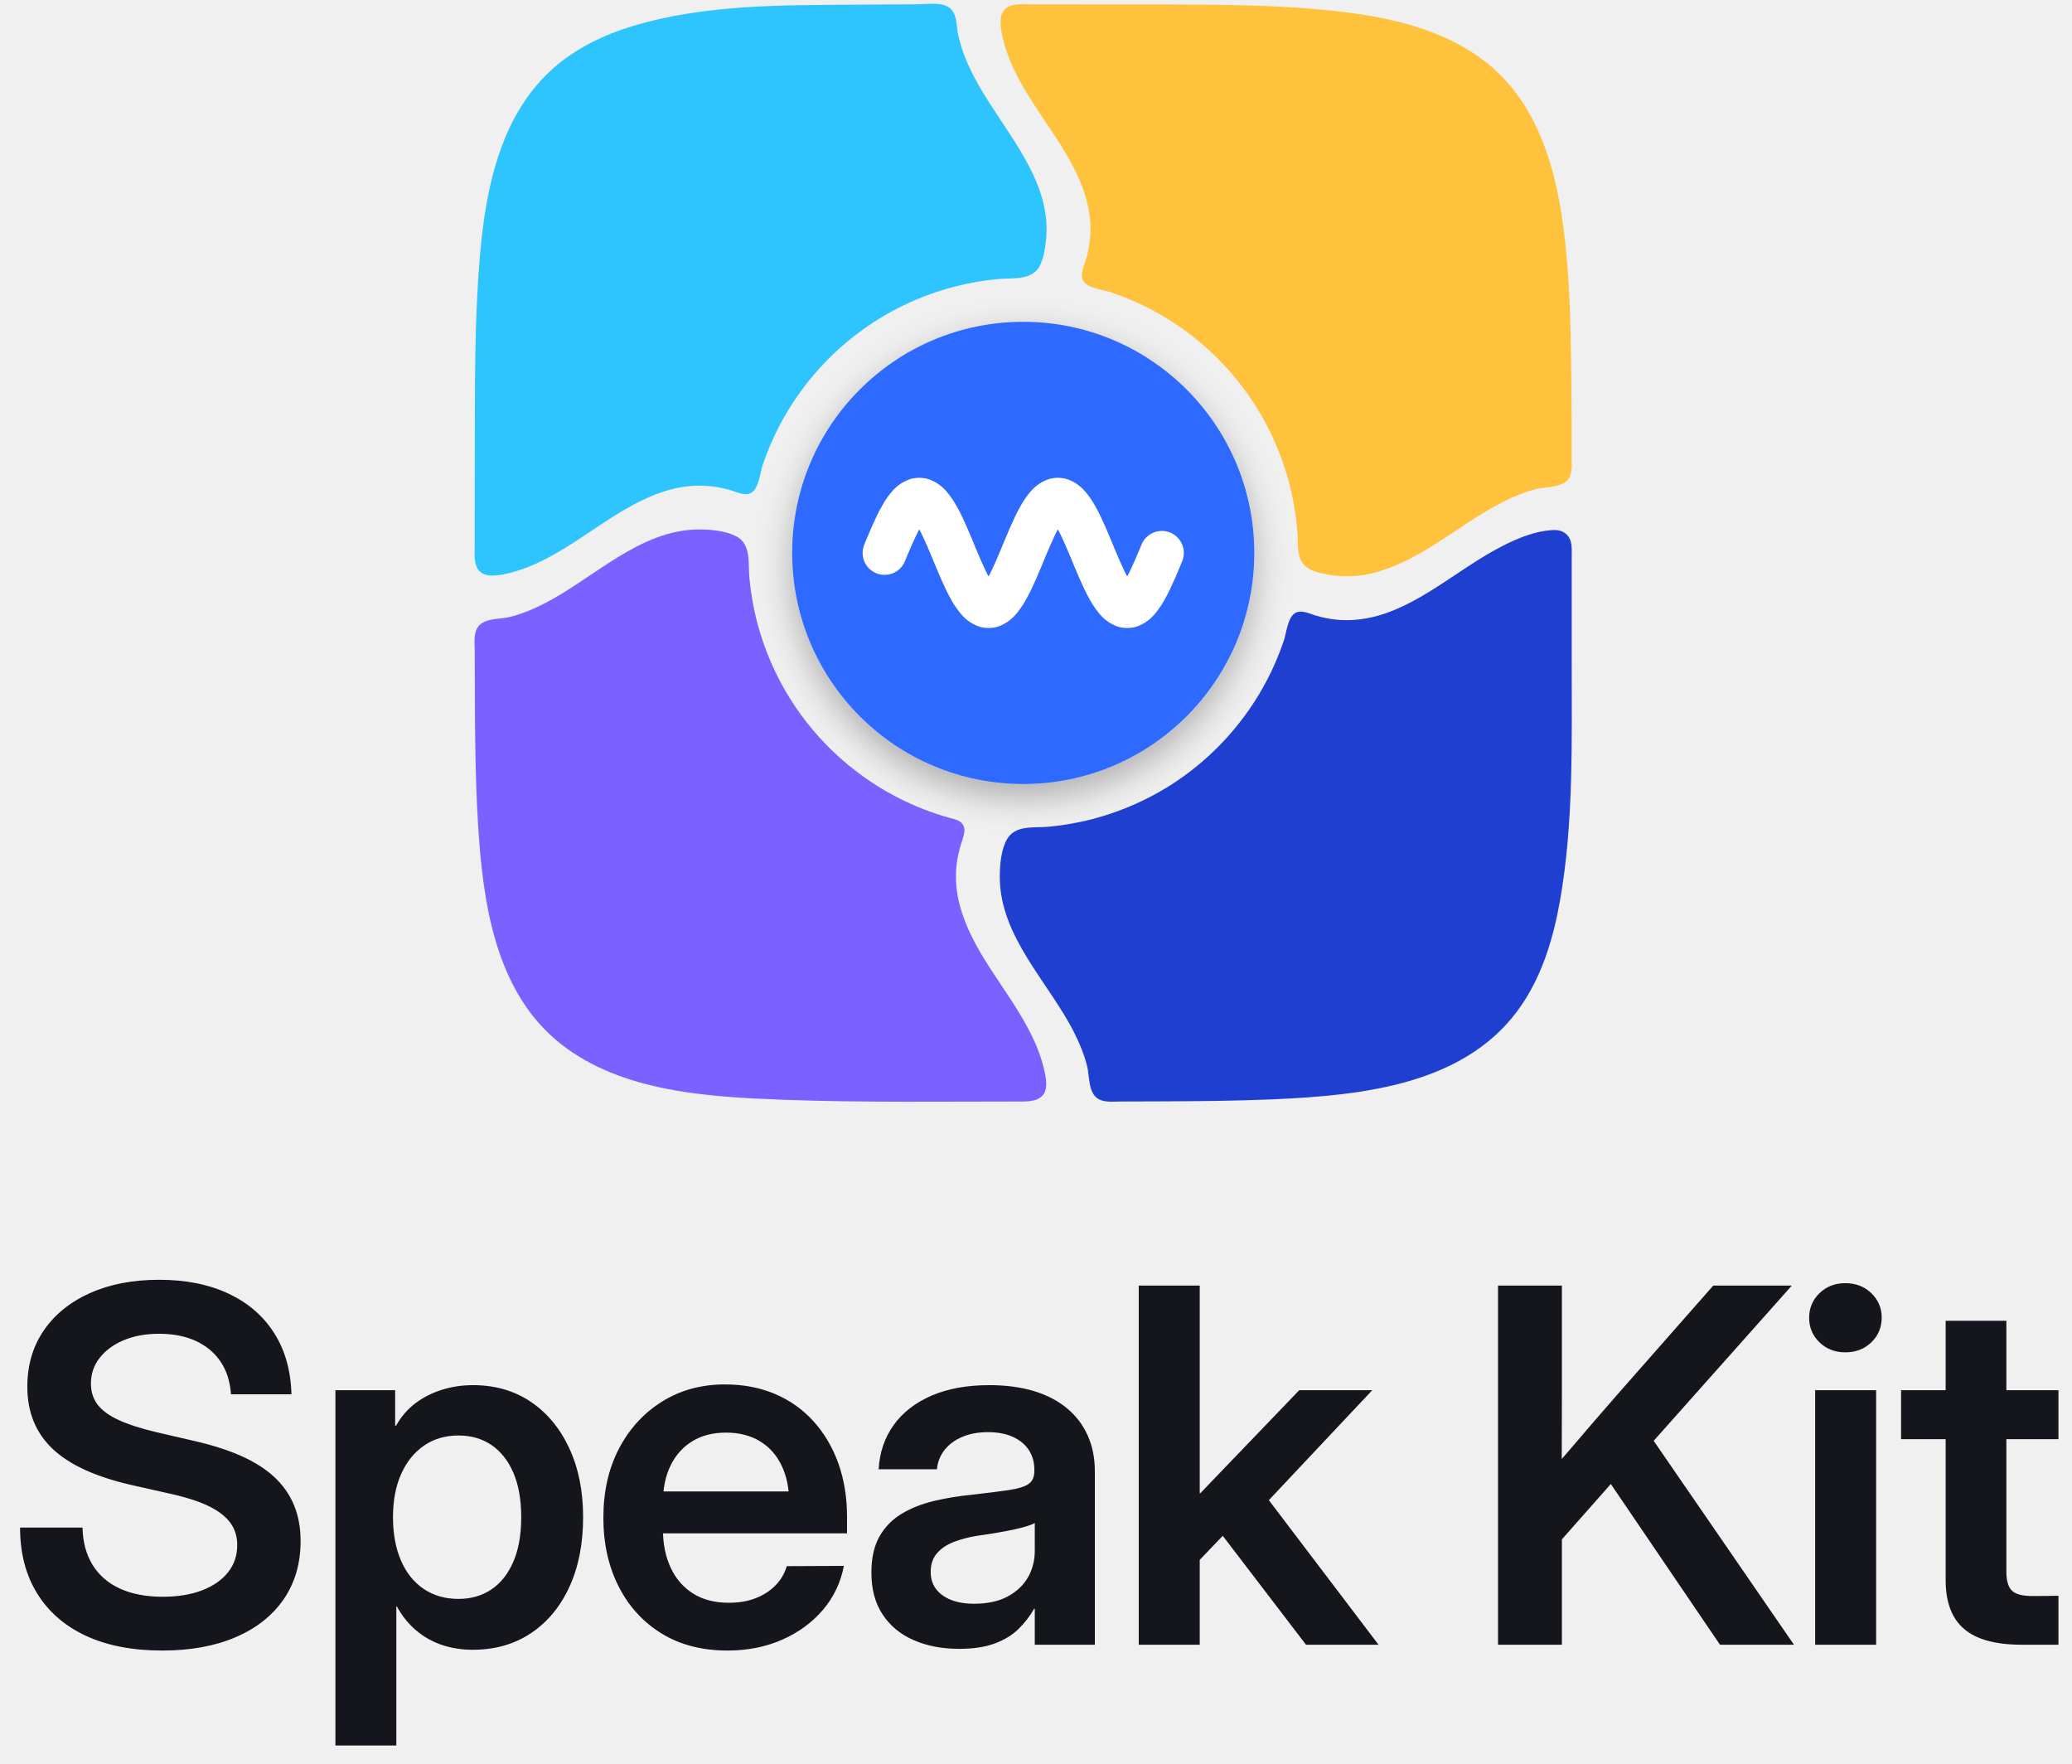
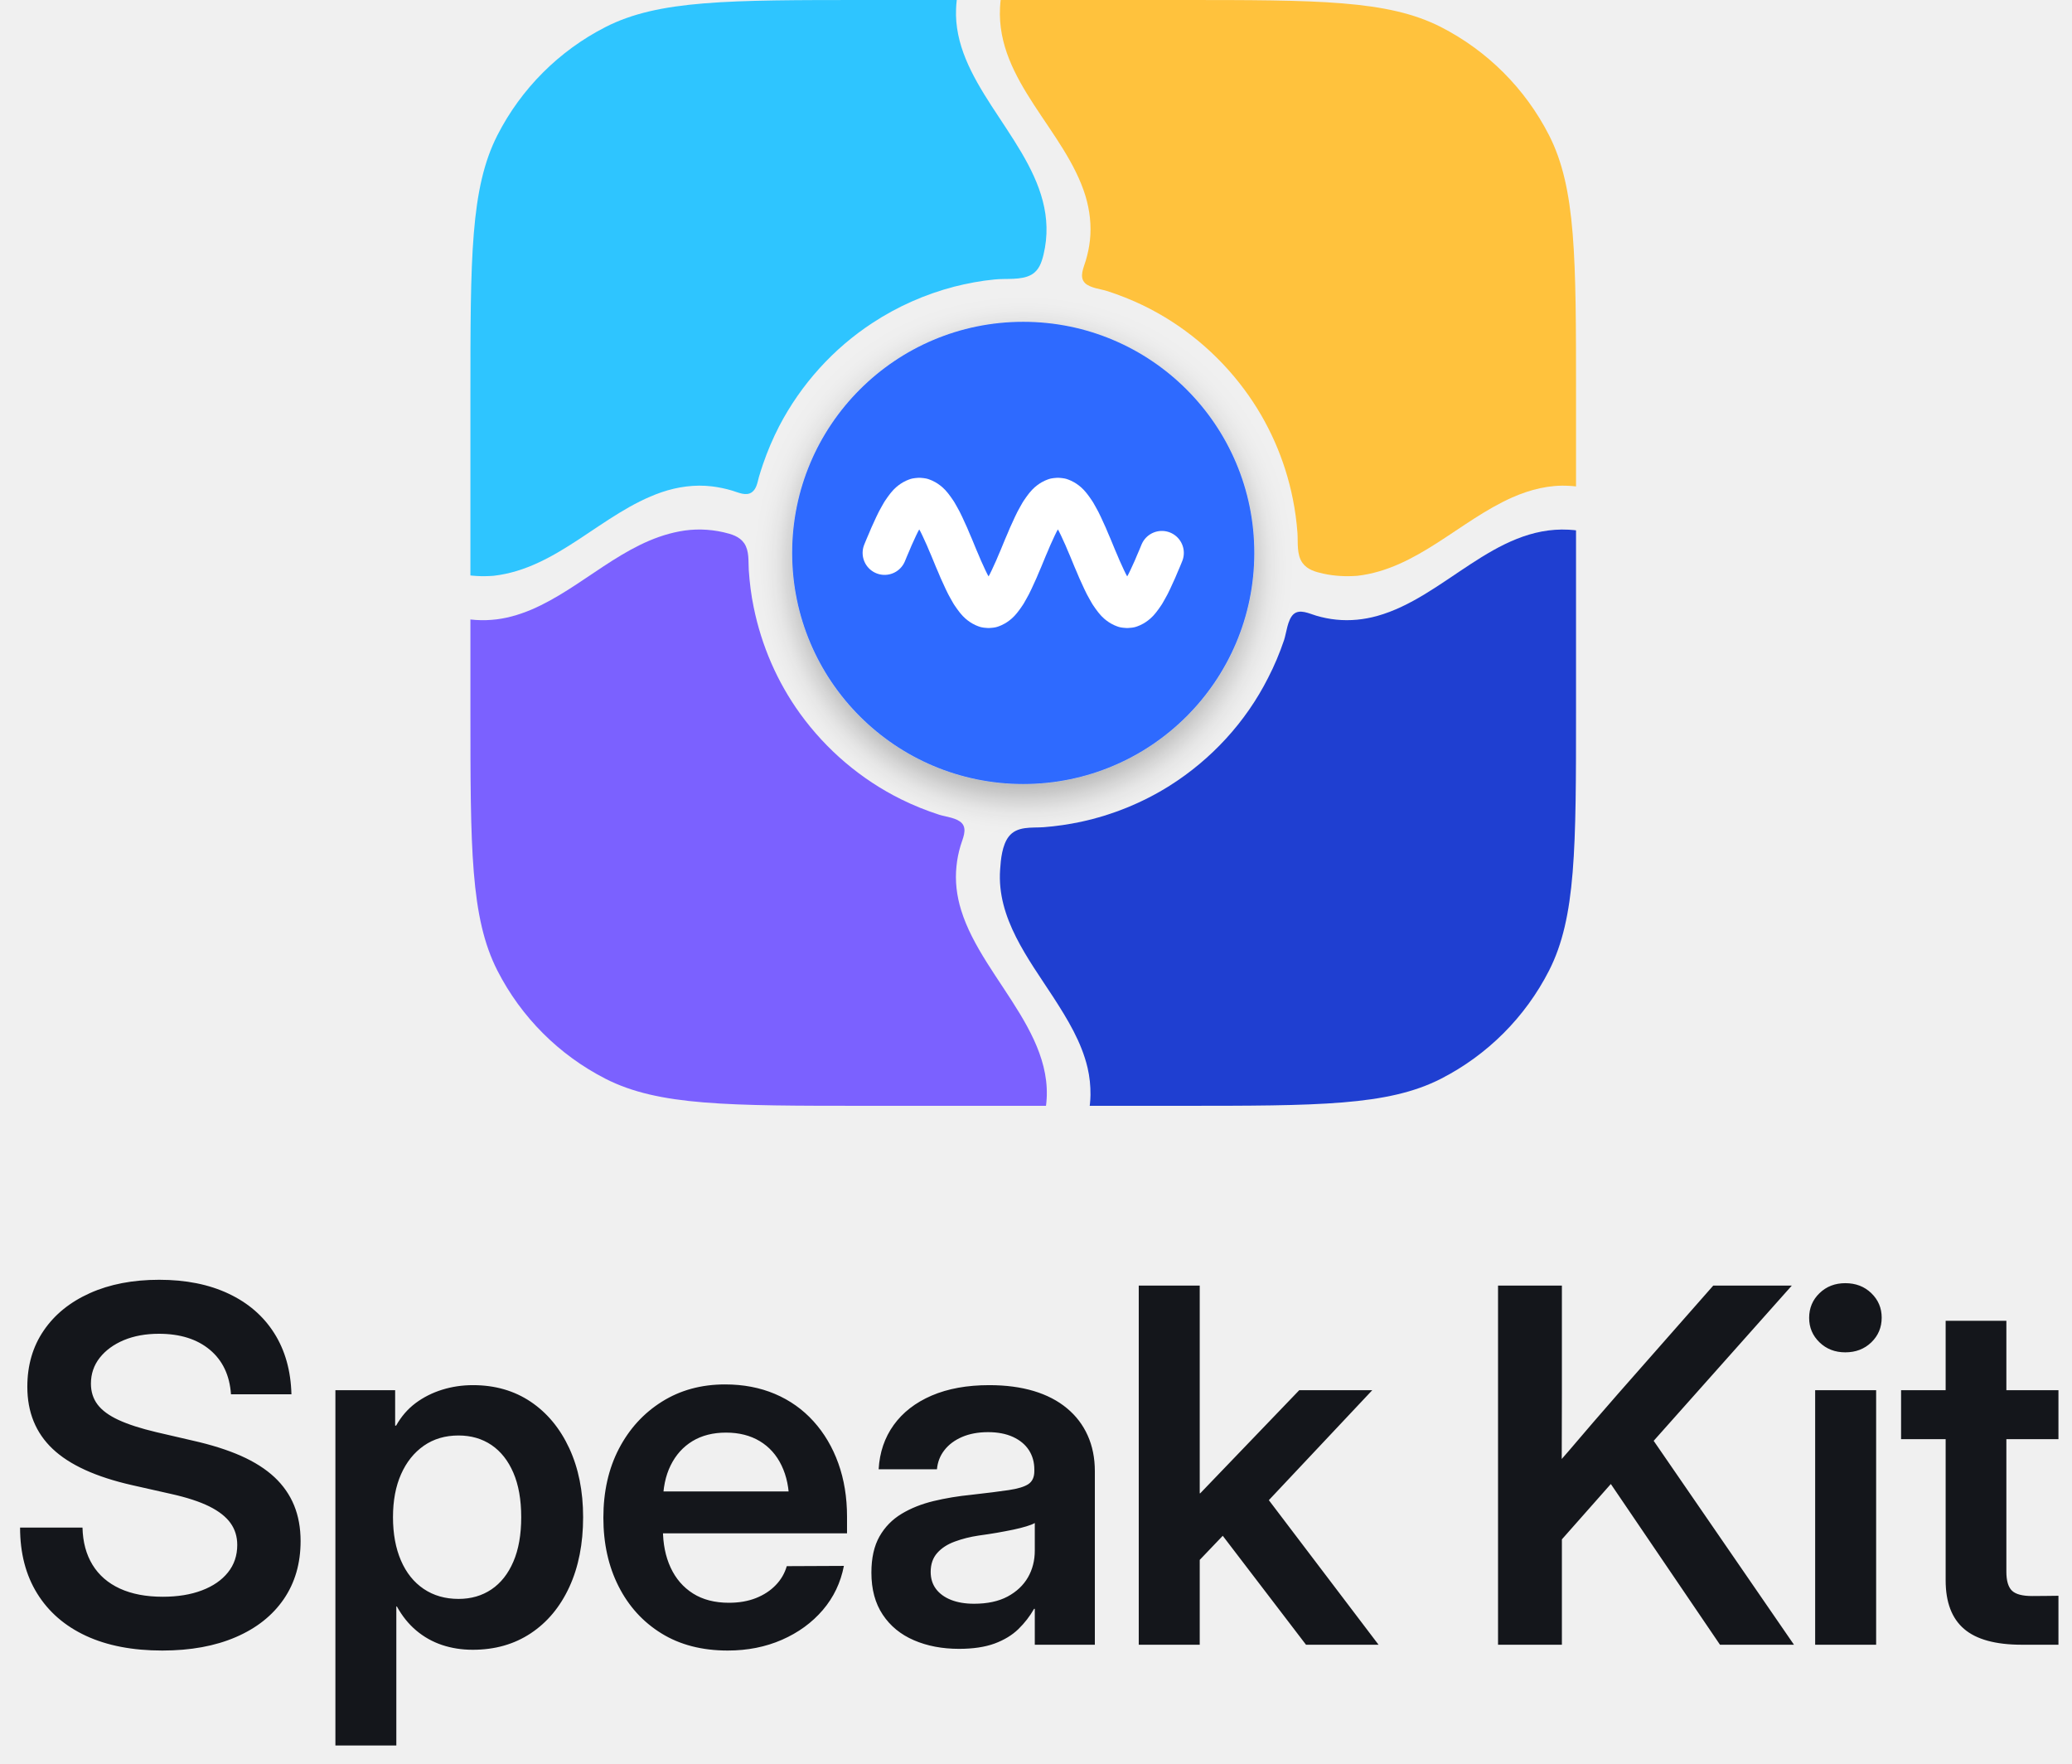
<svg xmlns="http://www.w3.org/2000/svg" width="403" height="343" viewBox="0 0 402.03 343">
  <g transform="translate(91.01 0) scale(0.21)">
    <defs>
+       <clipPath id="sq">
+         <path d="M657 0C785.5 0 849.7 0 898.8 25C941.9 47 977 82.1 999 125.2C1024 174.3 1024 238.5 1024 367L1024 657C1024 785.5 1024 849.7 999 898.8C977 941.9 941.9 977 898.8 999C849.7 1024 785.5 1024 657 1024L367 1024C238.5 1024 174.3 1024 125.2 999C82.1 977 47 941.9 25 898.8C0 849.7 0 785.5 0 657L0 367C0 238.5 0 174.3 25 125.2C47 82.1 82.1 47 125.2 25C174.3 0 238.5 0 367 0Z" />
+       </clipPath>
      <filter id="hub-sh" x="-30%" y="-30%" width="160%" height="170%">
        <feDropShadow dx="0" dy="12" stdDeviation="16" flood-color="#06070A" flood-opacity="0.28" />
      </filter>
    </defs>
-     <path d="M30 532C86.2 520.8 125.1 473 178.6 455.3C192.9 450.6 208 448.6 223 450.3C229 451 234.8 452.2 240.6 453.8C246.6 455.6 254.9 460 260.8 455.9C267.2 451.3 268.2 438.1 270.5 431.1C274.7 418.7 279.8 406.7 285.7 395.2C306 356 336.4 322.4 373.4 298.4C396.9 283.1 422.9 271.8 450.1 265C462.7 261.8 475.6 259.6 488.6 258.4C502.7 257.1 521.5 260.4 528.2 244.4C531.3 237.2 532.5 228.7 533.2 221C537.3 177.6 510.4 140.5 487.8 106.2C476.3 88.7 464.8 70.8 457.4 51.1C454.9 44.6 452.9 37.8 451.5 31C449.9 22.7 450.8 11.5 442.6 6.5C434.7 1.7 421.8 4 413 4C395 4.1 377 4.1 359 4.3C289.9 4.8 217.2 3.9 150.4 24.1C123.6 32.2 97.9 44.5 76.8 63.2C56.4 81.2 41.5 104.3 31.4 129.4C15.7 168.4 10.5 211.1 7.6 252.7C4.4 298.6 4.2 344.7 4.1 390.7C4 419.8 4 448.8 4 477.8C4 486.8 4 495.8 4 504.8C4 510.7 3.3 517.1 5 522.7C8.5 534.6 20.1 533.7 30 532Z" fill="#2EC5FF" />
-     <path d="M830 532C877.9 522.4 914 486.1 956.5 464.7C966.3 459.7 976.6 455.5 987.2 452.8C996.6 450.5 1011.9 451.9 1017.6 442.5C1020.2 438.1 1020 432.9 1020 428C1020 421.9 1020 415.9 1020 409.9C1019.9 388.9 1019.9 367.9 1019.6 346.9C1019.1 300.9 1018.2 254.7 1012.1 209.1C1005 156 989.3 100.9 948.1 64C907.3 27.4 851 15.5 798.1 9.9C746.4 4.4 694.1 4.3 642.2 4.1C611.2 4 580.2 4 549.1 4C539.1 4 529.1 4 519.1 4C513.3 4 506.9 3.3 501.2 5C489.5 8.6 490.2 20.2 492 30.1C500.3 74.8 533.8 109.9 555.2 148.6C566.3 168.7 574.8 190.7 574.3 214.1C574.1 222.1 572.9 230 570.9 237.8C569.2 244.4 563.5 254.4 568.2 260.8C572.8 267.2 586 268.2 593 270.6C605.3 274.7 617.3 279.8 628.9 285.8C668.1 306 701.7 336.5 725.7 373.5C743.1 400.3 755.4 430.5 761.7 461.9C763.8 472.7 765.3 483.6 766.1 494.6C766.7 504.2 765.1 515.6 772.3 523.2C777.2 528.5 784.5 530 791.2 531.5C804.1 534.2 817.1 534.2 830 532Z" fill="#FFC23D" />
-     <path d="M512 1020C521 1020 531.2 1018.3 533 1007.7C534.1 1001.1 532.1 993.4 530.5 987C527 973.4 521.1 960.5 514.3 948.3C494.2 911.9 464.2 879.4 453.3 838.5C449.9 825.9 448.8 812.8 450.4 799.8C451.2 793.9 452.5 788 454.2 782.3C456 776.2 460.2 767.9 455.1 762.3C452.4 759.3 448 758.5 444.3 757.5C439.5 756.2 434.7 754.7 430 753.1C417.6 748.9 405.7 743.8 394.1 737.7C351.5 715.5 315.5 681 291.5 639.4C278.5 616.8 268.9 592.3 263.3 566.9C261 556.1 259.3 545.2 258.3 534.3C257.2 521.1 260.1 503.7 246 496.5C235.8 491.4 222.1 490.2 210.8 490.3C156.5 491 114.8 535 69.2 558.5C58.5 564 47.4 568.7 35.7 571.5C27 573.5 13.7 572.3 7.5 579.9C2.5 586.1 4 595.8 4 603.2C4 614.2 4 625.2 4.1 636.2C4.2 678.2 4.5 720.3 7 762.2C11.4 834.9 22.5 918.3 83.6 966.6C140.4 1011.4 220.5 1015.8 289.9 1018.4C363.8 1021.1 438 1020 512 1020Z" fill="#7B61FF" />
-     <path d="M743.2 1018C826.1 1014.3 924.7 1004.8 974.7 929C993.6 900.5 1003.3 867.1 1009.2 833.7C1022 761 1019.9 685.7 1020 612.1C1020 588.1 1020 564.1 1020 540C1020 532 1020 524 1020 516C1020 511.1 1020.4 505.9 1019 501.1C1016.6 493.6 1010.3 490.4 1002.8 490.8C983 491.9 963.5 501.1 946.6 510.6C913.6 529.2 884.1 555 848.1 567.8C832.9 573.1 816.9 575.5 800.9 573.7C794.9 573 789 571.8 783.2 570.1C777.3 568.4 769 563.9 763.1 568.2C756.8 572.9 755.8 586 753.4 593.1C749.3 605.4 744.2 617.4 738.2 629C718.4 667.2 688.9 700.2 653 724.1C628 740.7 600 752.8 570.8 759.8C559.1 762.5 547.2 764.5 535.3 765.6C522.2 766.8 504.7 763.7 497 777.1C491.4 786.9 490.3 801.1 490.3 812.2C490.4 867.6 535.9 909.9 559.4 956.6C564.3 966.4 568.5 976.6 571.2 987.3C573.5 996.7 572.1 1012 581.5 1017.6C587.5 1021.1 595.5 1020 602.1 1020C613.1 1020 624.1 1020 635.2 1019.9C671.2 1019.8 707.2 1019.5 743.2 1018Z" fill="#1F3FD1" />
+     <g clip-path="url(#sq)">
+       <path d="M21.4 533.2C81.1 526.4 121.9 474.9 176.8 455.9C192 450.7 207.9 448.5 223.8 450.4C230.1 451.2 236.4 452.5 242.4 454.3C248.1 456 255.3 459.7 260.7 455.8C265.1 452.6 265.9 446.5 267.2 441.7C268.4 437.6 269.7 433.6 271.1 429.5C275.2 417.6 280.2 405.8 286 394.6C306.1 356 336.1 322.7 372.6 298.9C395.6 283.8 421.2 272.5 447.9 265.5C460.2 262.4 472.7 260 485.4 258.8C496 257.6 510.2 259.8 519.7 254.3C526.6 250.3 529 243.1 530.8 235.8C547.7 165.3 483.2 114.2 458.8 54.7C452.7 39.9 449.1 24.2 449.8 8.2C450 2.9 450.6 -2.4 451.7 -7.6C452 -9.5 454.2 -14.8 453.2 -16.7C451.6 -19.9 438 -18 434.9 -18C422.2 -18 409.5 -18 396.8 -18C347 -18 297.1 -18 247.3 -18C186.9 -18 126.5 -18 66.1 -18C47 -18 27.9 -18 8.8 -18C3.5 -18 -1.8 -18 -7.1 -18C-9.5 -18 -14.5 -18.8 -16.6 -18C-20 -16.6 -18 -0.4 -18 2.9C-18 17.7 -18 32.6 -18 47.4C-18 106.8 -18 166.1 -18 225.5C-18 294.4 -18 363.3 -18 432.2C-18 453.4 -18 474.6 -18 495.8C-18 503.2 -18 510.6 -18 518C-18 520.7 -18.8 525.1 -18 527.6C-17 530.4 -12.5 530.7 -10.2 531.2C0.3 533.5 10.8 534 21.4 533.2Z" fill="#2EC5FF" />
+       <path d="M821.5 533.2C876.6 526.8 916.2 482.2 965 460.6C981.6 453.3 999.4 448.8 1017.5 449.9C1021.8 450.1 1026 450.6 1030.1 451.4C1032.6 451.8 1040.3 455.2 1042 452.2C1043.1 450.4 1042 448 1042 445.9C1042 440.6 1042 435.3 1042 430C1042 411.9 1042 393.9 1042 375.9C1042 316.5 1042 257.2 1042 197.8C1042 145.9 1042 93.9 1042 42C1042 27.2 1042 12.3 1042 -2.5C1042 -5 1043.5 -16.5 1041.6 -18C1040 -19.3 1037.3 -18 1035.2 -18C1028.9 -18 1022.5 -18 1016.1 -18C996 -18 975.9 -18 955.7 -18C883.6 -18 811.6 -18 739.5 -18C681.2 -18 622.9 -18 564.6 -18C548.7 -18 532.8 -18 516.9 -18C511.6 -18 506.3 -18 501 -18C500.6 -18 495.5 -18.1 494.9 -17.6C494.6 -17.4 493.2 -11.9 493.1 -11.5C491.6 -5.3 490.8 1 490.5 7.3C487.2 74.9 551.2 120.9 569.7 181.6C573.6 194.7 575.3 208.6 573.8 222.4C573.1 228.8 571.8 235 570 241.1C568.2 247.4 563.5 256.4 569.2 262.1C574 266.8 583.9 267.6 590 269.6C601.1 273.2 612 277.5 622.6 282.6C659.8 300.5 692.4 327.7 717 361C739.1 390.8 754.4 425.5 761.7 462C763.8 472.4 765.2 482.9 766 493.5C766.6 502.5 765.1 513.4 770.6 521.2C775.2 527.6 782.7 529.6 789.9 531.2C800.4 533.5 810.9 534 821.5 533.2Z" fill="#FFC23D" />
+       <path d="M529 1042C554.1 965.2 475 909.6 454.5 842.8C450.4 829.6 448.7 815.8 450.2 802C450.8 795.7 452.1 789.4 453.9 783.3C455.7 777 460.5 768 455.1 762.2C450.4 757.3 440.5 756.4 434.3 754.5C422.2 750.6 410.3 745.8 399 740.2C361.9 721.9 329.6 694.4 305.3 660.8C284.2 631.6 269.6 597.8 262.4 562.5C260 551 258.6 539.5 257.8 527.8C257.3 519.6 258.4 510.3 253.6 503.1C249.1 496.6 241.7 494.6 234.5 492.9C220.9 489.8 207 489.5 193.5 492.1C141.6 501.9 103.8 544.4 56.3 564.6C44.6 569.5 32.2 573.1 19.5 574C13.3 574.5 6.8 574.4 0.5 573.7C-2.5 573.3 -16.1 568.8 -18 571.4C-18 571.4 -18 577.7 -18 577.7C-18 582 -18 586.2 -18 590.4C-18 607.4 -18 624.4 -18 641.3C-18 699.6 -18 757.9 -18 816.2C-18 870.3 -18 924.3 -18 978.4C-18 993.2 -18 1008.1 -18 1022.9C-18 1027.2 -18 1031.4 -18 1035.6C-18 1037.8 -19.5 1040.5 -18 1042C-16.7 1043.3 -7.2 1042 -5.3 1042C4.3 1042 13.8 1042 23.3 1042C60.4 1042 97.5 1042 134.6 1042C266.1 1042 397.5 1042 529 1042Z" fill="#7B61FF" />
+       <path d="M1042 1042C1042 912.7 1042 783.4 1042 654C1042 615.9 1042 577.7 1042 539.6C1042 529 1042 518.4 1042 507.8C1042 505.3 1043.4 496.9 1042 495C1041.8 494.7 1036.2 493.3 1035.9 493.2C1029.7 491.8 1023.5 490.8 1017.1 490.5C948.3 486.9 902.2 553 839.8 570.4C827.5 573.8 814.7 575.1 802 573.8C795.7 573.2 789.4 571.9 783.3 570.1C777 568.3 768 563.5 762.2 568.9C756.8 574 755.8 585.9 753.6 592.7C749.5 604.8 744.6 616.5 738.7 627.9C718.1 668.6 686.3 703.2 647.6 727.6C622.5 743.4 594.6 754.7 565.5 761C554.2 763.4 542.6 765.1 531 766C519.8 766.8 506.2 764.7 498.5 774.8C492.5 782.7 491.2 795.7 490.6 805.3C487.4 850 516.7 887.8 539.8 923.3C552.9 943.6 566 964.9 571.6 988.8C573.5 997 574.4 1005.4 574.3 1014C574.2 1019.3 573.7 1024.5 572.7 1029.8C572.3 1032 568.9 1040.2 571.4 1042C572.6 1043 579.2 1042 580.9 1042C590.4 1042 600 1042 609.5 1042C642.4 1042 675.2 1042 708.1 1042C819.4 1042 930.7 1042 1042 1042Z" fill="#1F3FD1" />
+     </g>
    <path d="M298 512a214 214 0 1 0 428 0a214 214 0 1 0 -428 0Z" fill="#2F6BFF" filter="url(#hub-sh)" />
    <path d="M383.6 512L385.7 506.9L387.9 501.8L390 496.8L392.2 492L394.3 487.4L396.4 483.1L398.6 479.1L400.7 475.4L402.9 472.2L405 469.4L407.1 467L409.3 465.2L411.4 463.9L413.6 463L415.7 462.8L417.8 463L420 463.9L422.1 465.2L424.3 467L426.4 469.4L428.5 472.2L430.7 475.4L432.8 479.1L435 483.1L437.1 487.4L439.2 492L441.4 496.8L443.5 501.8L445.7 506.9L447.8 512L449.9 517.1L452.1 522.2L454.2 527.2L456.4 532L458.5 536.6L460.6 540.9L462.8 544.9L464.9 548.6L467.1 551.8L469.2 554.6L471.3 557L473.5 558.8L475.6 560.1L477.8 561L479.9 561.2L482 561L484.2 560.1L486.3 558.8L488.5 557L490.6 554.6L492.7 551.8L494.9 548.6L497 544.9L499.2 540.9L501.3 536.6L503.4 532L505.6 527.2L507.7 522.2L509.9 517.1L512 512L514.1 506.9L516.3 501.8L518.4 496.8L520.6 492L522.7 487.4L524.8 483.1L527 479.1L529.1 475.4L531.3 472.2L533.4 469.4L535.5 467L537.7 465.2L539.8 463.9L542 463L544.1 462.8L546.2 463L548.4 463.9L550.5 465.2L552.7 467L554.8 469.4L556.9 472.2L559.1 475.4L561.2 479.1L563.4 483.1L565.5 487.4L567.6 492L569.8 496.8L571.9 501.8L574.1 506.9L576.2 512L578.3 517.1L580.5 522.2L582.6 527.2L584.8 532L586.9 536.6L589 540.9L591.2 544.9L593.3 548.6L595.5 551.8L597.6 554.6L599.7 557L601.9 558.8L604 560.1L606.2 561L608.3 561.2L610.4 561L612.6 560.1L614.7 558.8L616.9 557L619 554.6L621.1 551.8L623.3 548.6L625.4 544.9L627.6 540.9L629.7 536.6L631.8 532L634 527.2L636.1 522.2L638.3 517.1L640.4 512" fill="none" stroke="#FFFFFF" stroke-width="40.7" stroke-linecap="round" stroke-linejoin="round" />
  </g>
  <g transform="translate(0 319.84)">
    <path d="M31.08 1.13Q22.41 1.13 16.24 -1.73Q10.08 -4.59 6.75 -9.96Q3.42 -15.33 3.42 -22.78L15.56 -22.78Q15.66 -18.56 17.51 -15.54Q19.36 -12.52 22.83 -10.92Q26.3 -9.33 31.17 -9.33Q35.53 -9.33 38.79 -10.57Q42.05 -11.81 43.85 -14.06Q45.66 -16.31 45.66 -19.41Q45.66 -21.84 44.34 -23.67Q43.03 -25.5 40.2 -26.91Q37.36 -28.31 32.72 -29.34L25.22 -31.03Q14.67 -33.42 9.75 -38.09Q4.83 -42.75 4.83 -50.16Q4.83 -56.44 8.02 -61.1Q11.2 -65.77 16.99 -68.37Q22.78 -70.97 30.47 -70.97Q38.25 -70.97 43.97 -68.27Q49.69 -65.58 52.85 -60.59Q56.02 -55.59 56.2 -48.7L44.44 -48.7Q44.06 -54.23 40.34 -57.35Q36.61 -60.47 30.42 -60.47Q26.58 -60.47 23.6 -59.23Q20.63 -57.98 18.91 -55.8Q17.2 -53.62 17.2 -50.77Q17.2 -48.42 18.49 -46.71Q19.78 -45 22.57 -43.71Q25.36 -42.42 29.91 -41.34L36.98 -39.7Q42.42 -38.48 46.38 -36.73Q50.34 -34.97 52.9 -32.58Q55.45 -30.19 56.72 -27.09Q57.98 -24 57.98 -20.16Q57.98 -13.64 54.7 -8.86Q51.42 -4.08 45.38 -1.48Q39.33 1.13 31.08 1.13ZM64.75 19.59L64.75 -49.5L76.37 -49.5L76.37 -42.61L76.56 -42.61Q78.06 -45.28 80.35 -46.99Q82.65 -48.7 85.51 -49.59Q88.37 -50.48 91.51 -50.48Q97.93 -50.48 102.74 -47.25Q107.54 -44.02 110.24 -38.2Q112.93 -32.39 112.93 -24.8Q112.93 -17.06 110.26 -11.25Q107.59 -5.44 102.76 -2.23Q97.93 0.98 91.46 0.98Q88.28 0.98 85.49 0.05Q82.7 -0.89 80.47 -2.77Q78.25 -4.64 76.7 -7.45L76.6 -7.45L76.6 19.59ZM88.7 -8.91Q92.35 -8.91 95.1 -10.76Q97.84 -12.61 99.36 -16.15Q100.89 -19.69 100.89 -24.8Q100.89 -29.91 99.36 -33.45Q97.84 -36.98 95.1 -38.84Q92.35 -40.69 88.7 -40.69Q84.81 -40.69 81.95 -38.7Q79.09 -36.7 77.52 -33.16Q75.95 -29.62 75.95 -24.8Q75.95 -19.97 77.5 -16.38Q79.04 -12.8 81.93 -10.85Q84.81 -8.91 88.7 -8.91ZM141.06 1.13Q133.56 1.13 128.17 -2.2Q122.77 -5.53 119.82 -11.37Q116.87 -17.2 116.87 -24.7Q116.87 -32.3 119.89 -38.11Q122.92 -43.92 128.26 -47.27Q133.6 -50.62 140.54 -50.62Q145.88 -50.62 150.24 -48.77Q154.6 -46.92 157.74 -43.45Q160.88 -39.98 162.57 -35.27Q164.26 -30.56 164.26 -24.89L164.26 -21.66L121.56 -21.66L121.56 -29.81L158.35 -29.81L153.01 -27.66Q153.01 -31.78 151.53 -34.85Q150.06 -37.92 147.29 -39.59Q144.52 -41.25 140.73 -41.25Q136.93 -41.25 134.19 -39.59Q131.45 -37.92 129.95 -34.87Q128.45 -31.83 128.45 -27.61L128.45 -22.5Q128.45 -18.23 129.95 -15Q131.45 -11.77 134.31 -9.96Q137.17 -8.16 141.29 -8.16Q144.24 -8.16 146.54 -9.07Q148.84 -9.98 150.38 -11.58Q151.93 -13.17 152.54 -15.28L163.65 -15.33Q162.71 -10.45 159.55 -6.75Q156.38 -3.05 151.6 -0.96Q146.82 1.13 141.06 1.13ZM186.06 0.8Q181.14 0.8 177.28 -0.87Q173.41 -2.53 171.21 -5.84Q169 -9.14 169 -14.02Q169 -18.28 170.57 -21.05Q172.14 -23.81 174.86 -25.45Q177.58 -27.09 181.1 -27.94Q184.61 -28.78 188.46 -29.16Q193 -29.67 195.7 -30.07Q198.39 -30.47 199.54 -31.24Q200.69 -32.02 200.69 -33.75L200.69 -34.08Q200.69 -36.19 199.64 -37.83Q198.58 -39.47 196.54 -40.41Q194.5 -41.34 191.69 -41.34Q188.83 -41.34 186.65 -40.41Q184.47 -39.47 183.21 -37.85Q181.94 -36.23 181.75 -34.12L170.41 -34.12Q170.69 -39.05 173.34 -42.73Q175.99 -46.41 180.72 -48.45Q185.46 -50.48 191.92 -50.48Q196.75 -50.48 200.57 -49.34Q204.39 -48.19 207.04 -45.98Q209.69 -43.78 211.07 -40.69Q212.46 -37.59 212.46 -33.75L212.46 0L200.78 0L200.78 -6.98L200.64 -6.98Q199.42 -4.83 197.6 -3.05Q195.77 -1.27 192.96 -0.23Q190.14 0.8 186.06 0.8ZM188.97 -7.97Q192.86 -7.97 195.49 -9.37Q198.11 -10.78 199.45 -13.1Q200.78 -15.42 200.78 -18.33L200.78 -23.67Q200.22 -23.34 199.14 -23.02Q198.06 -22.69 196.61 -22.38Q195.16 -22.08 193.4 -21.77Q191.64 -21.47 189.86 -21.23Q187.38 -20.86 185.22 -20.06Q183.06 -19.27 181.8 -17.84Q180.53 -16.41 180.53 -14.16Q180.53 -12.23 181.56 -10.85Q182.6 -9.47 184.49 -8.72Q186.39 -7.97 188.97 -7.97ZM231.83 -15.42L231.83 -29.44L232.95 -29.44L252.22 -49.5L266.42 -49.5L243.45 -25.08L241.06 -25.08ZM221 0L221 -69.84L232.86 -69.84L232.86 0ZM253.53 0L236.37 -22.45L244.34 -30.7L267.64 0ZM299.69 -16.41L299.69 -32.02Q302.13 -34.78 304.55 -37.59Q306.96 -40.41 309.35 -43.2Q311.74 -45.98 314.22 -48.8L332.74 -69.84L348.02 -69.84L318.4 -36.56L317.51 -36.56ZM290.88 0L290.88 -69.84L303.3 -69.84L303.3 -48.84L303.26 -32.16L303.3 -26.2L303.3 0ZM334.05 0L311.6 -33.05L319.15 -42.56L348.44 0ZM352.56 0L352.56 -49.5L364.42 -49.5L364.42 0ZM358.42 -56.86Q355.42 -56.86 353.41 -58.8Q351.39 -60.75 351.39 -63.56Q351.39 -66.42 353.41 -68.37Q355.42 -70.31 358.42 -70.31Q361.47 -70.31 363.48 -68.37Q365.5 -66.42 365.5 -63.61Q365.5 -60.75 363.48 -58.8Q361.47 -56.86 358.42 -56.86ZM399.88 -49.5L399.88 -39.98L369.27 -39.98L369.27 -49.5ZM377.94 -63L389.75 -63L389.75 -14.2Q389.75 -11.58 390.83 -10.52Q391.91 -9.47 394.77 -9.47Q395.94 -9.47 397.44 -9.49Q398.94 -9.52 399.88 -9.52L399.88 0Q398.61 0 396.62 0Q394.63 0 392.75 0Q385.11 0 381.53 -3.07Q377.94 -6.14 377.94 -12.52Z" fill="#14161B" />
  </g>
</svg>
